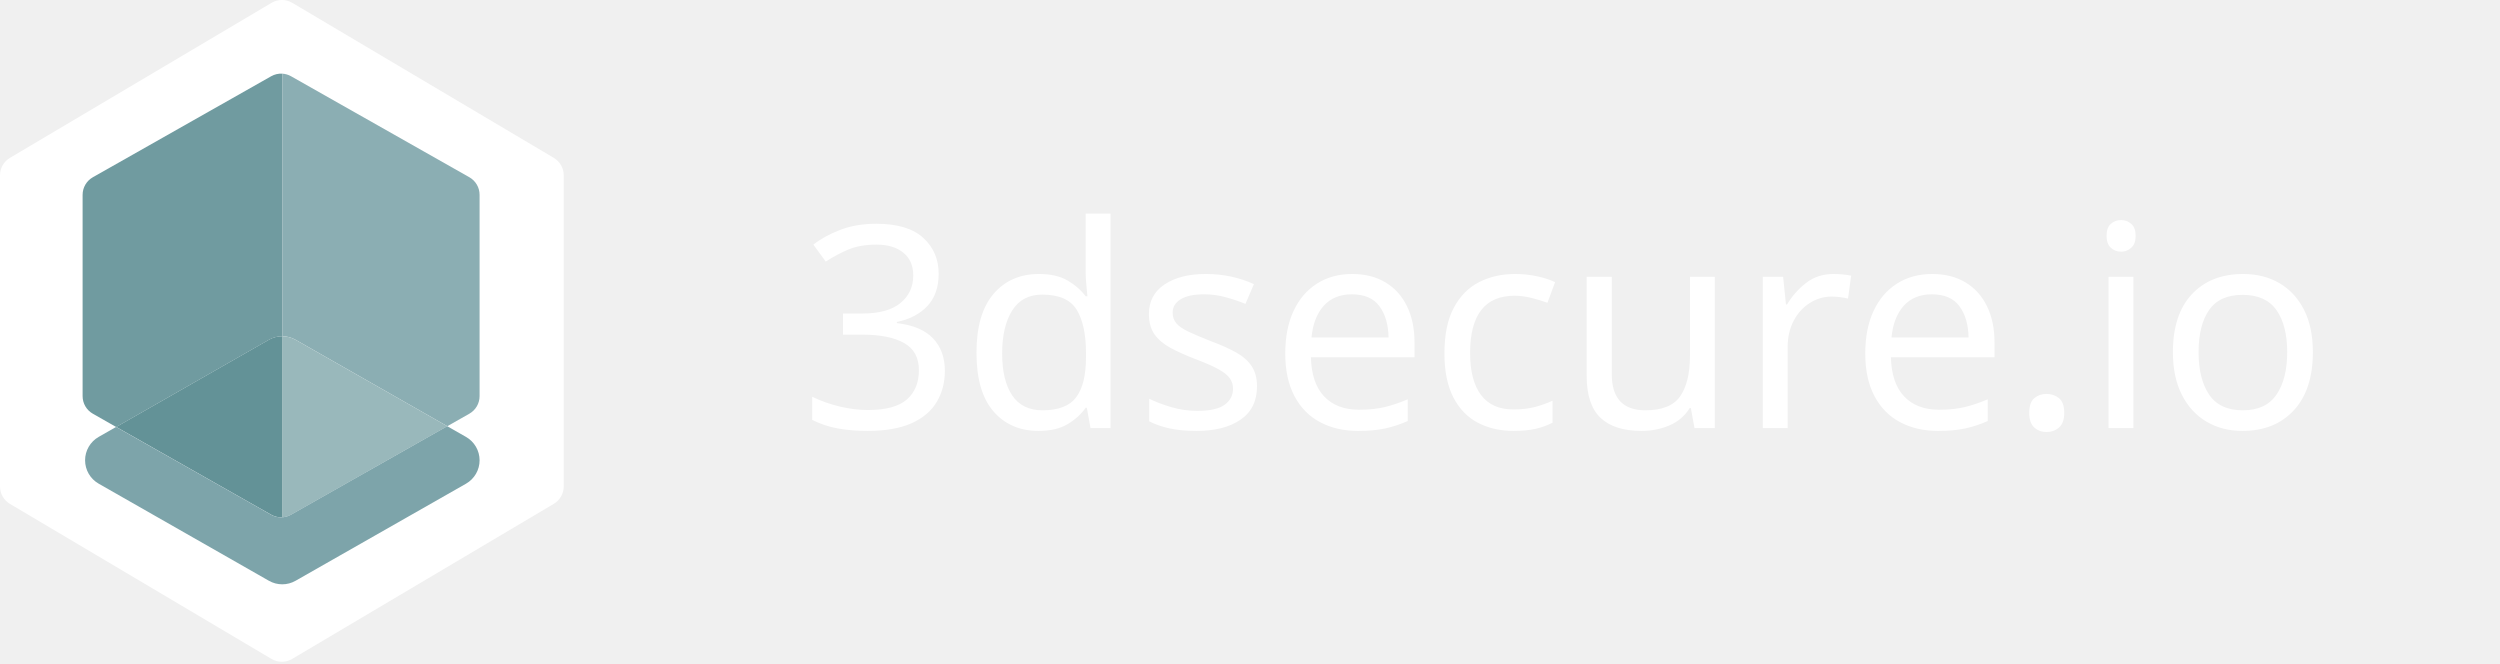
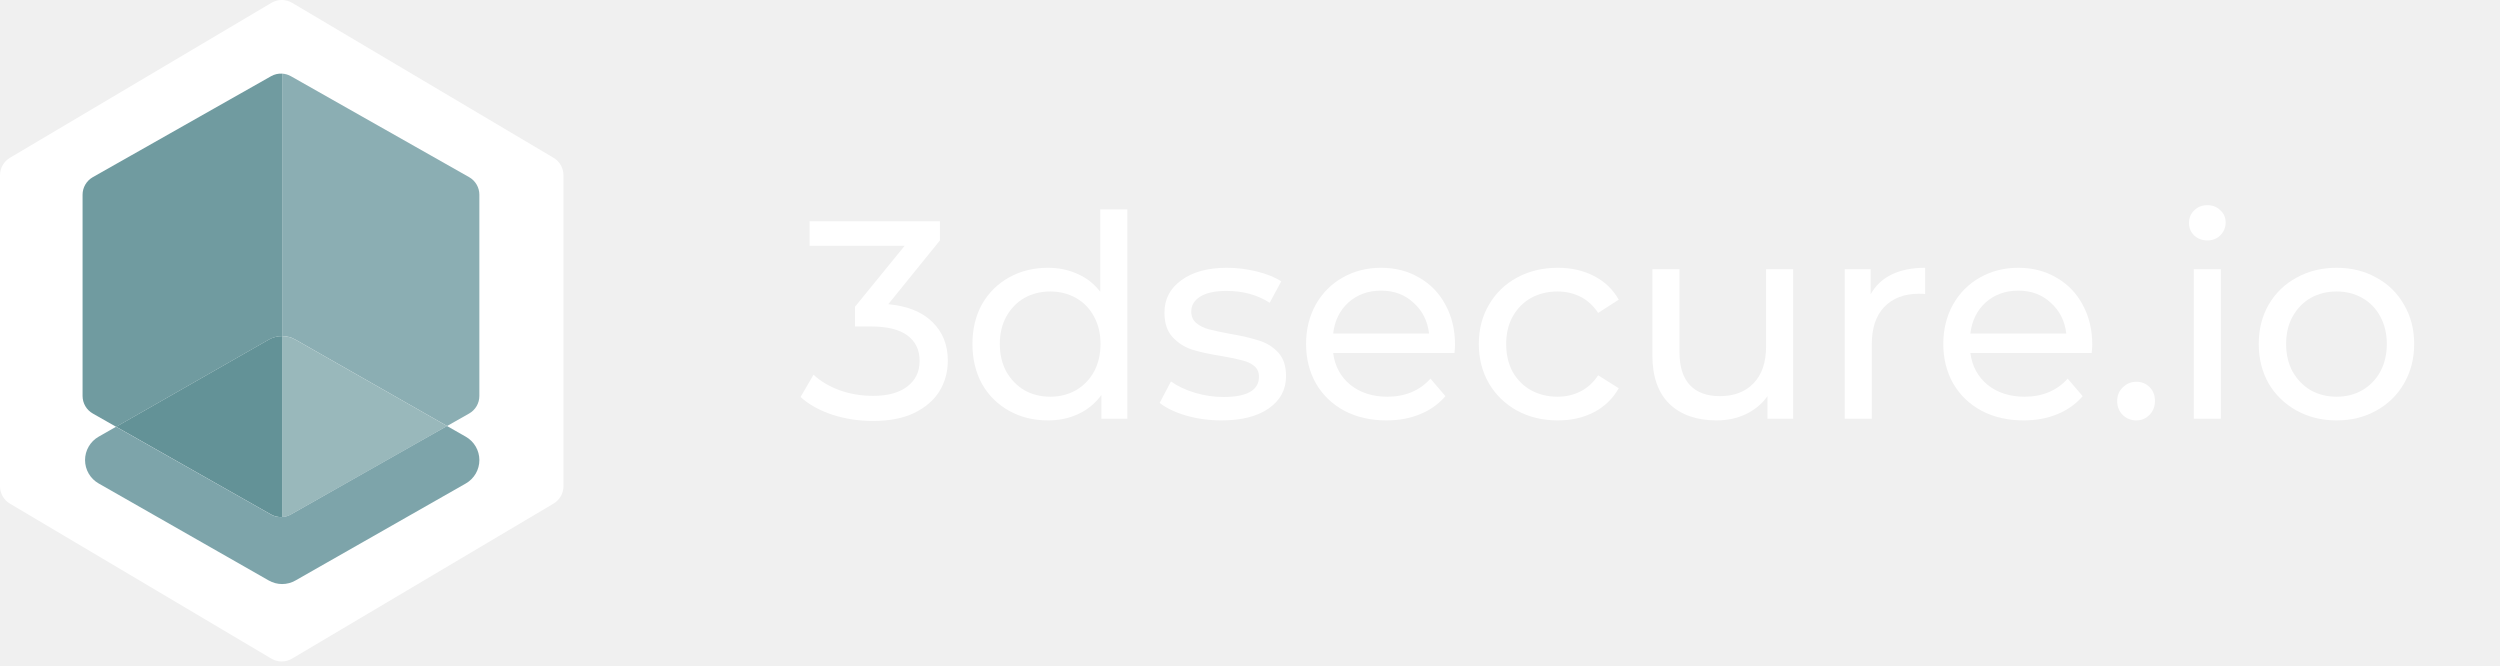
- <svg xmlns="http://www.w3.org/2000/svg" viewBox="0 0 1089.5 289.27">
+ <svg xmlns="http://www.w3.org/2000/svg" width="1090" height="290" viewBox="0 0 1090 290" fill="none">
+   <g clip-path="url(#clip0)">
+     <path d="M245.67 212V76.39C245.669 74.862 245.271 73.359 244.516 72.031C243.76 70.702 242.673 69.592 241.36 68.81L127.36 1.23C125.998 0.421 124.444 -0.006 122.86 -0.006C121.276 -0.006 119.722 0.421 118.36 1.23L4.32 68.81C3.004 69.59 1.913 70.699 1.156 72.028C0.398 73.357 -2.71775e-06 74.86 1.86385e-06 76.39V212C-0.001 213.53 0.397 215.034 1.155 216.363C1.912 217.692 3.003 218.801 4.32 219.58L118.32 287.16C119.682 287.969 121.236 288.396 122.82 288.396C124.404 288.396 125.958 287.969 127.32 287.16L241.32 219.58C242.642 218.804 243.738 217.697 244.501 216.367C245.264 215.038 245.667 213.533 245.67 212V212Z" fill="white" />
+     <path d="M123 32.1V146.54C120.961 146.541 118.958 147.075 117.19 148.09L50.64 186.09L40.47 180.3C39.114 179.533 37.985 178.42 37.2 177.074C36.414 175.728 36 174.198 36 172.64V84.91C35.999 83.35 36.413 81.818 37.198 80.471C37.984 79.123 39.113 78.008 40.47 77.24L118.16 33.24C119.629 32.399 121.31 32.003 123 32.1V32.1Z" fill="#709BA0" />
+     <path d="M209 84.91V172.64C209 174.198 208.586 175.728 207.801 177.074C207.015 178.42 205.887 179.533 204.53 180.3L194.93 185.74L128.81 148.08C127.04 147.069 125.038 146.539 123 146.54V32.1C124.351 32.172 125.666 32.559 126.84 33.23L204.53 77.23C205.889 77.999 207.019 79.116 207.804 80.465C208.59 81.815 209.002 83.349 209 84.91V84.91Z" fill="#8BAEB3" />
+     <path d="M194.93 185.74L126.84 224.31C125.666 224.981 124.351 225.368 123 225.44V146.54C125.038 146.539 127.04 147.07 128.81 148.08L194.93 185.74Z" fill="#99B8BB" />
+     <path d="M123 146.54V225.44C121.311 225.54 119.63 225.147 118.16 224.31L50.64 186.06L117.19 148.06C118.961 147.056 120.964 146.532 123 146.54V146.54Z" fill="#639297" />
+     <path d="M203.1 210.79L128.81 253.1C127.041 254.112 125.038 254.645 123 254.645C120.962 254.645 118.959 254.112 117.19 253.1L43 210.78C41.202 209.755 39.707 208.272 38.667 206.482C37.628 204.693 37.08 202.66 37.08 200.59C37.08 198.52 37.628 196.487 38.667 194.698C39.707 192.908 41.202 191.425 43 190.4L50.6 186.06L118.12 224.31C119.443 225.06 120.939 225.455 122.46 225.455C123.981 225.455 125.477 225.06 126.8 224.31L194.89 185.74L203.06 190.39C204.862 191.412 206.362 192.893 207.406 194.683C208.451 196.472 209.003 198.506 209.007 200.578C209.011 202.65 208.467 204.687 207.429 206.48C206.392 208.274 204.898 209.761 203.1 210.79V210.79Z" fill="#7DA4AA" />
+     <path d="M387.298 132.622C395.744 133.442 402.181 136.066 406.609 140.494C411.037 144.84 413.251 150.416 413.251 157.222C413.251 162.142 412.021 166.611 409.561 170.629C407.101 174.565 403.411 177.722 398.491 180.1C393.653 182.396 387.708 183.544 380.656 183.544C374.506 183.544 368.602 182.642 362.944 180.838C357.286 178.952 352.653 176.369 349.045 173.089L354.703 163.372C357.655 166.16 361.427 168.415 366.019 170.137C370.611 171.777 375.49 172.597 380.656 172.597C387.052 172.597 392.013 171.244 395.539 168.538C399.147 165.832 400.951 162.101 400.951 157.345C400.951 152.589 399.188 148.899 395.662 146.275C392.136 143.651 386.806 142.339 379.672 142.339H372.784V133.729L394.432 107.161H352.981V96.46H409.807V104.824L387.298 132.622Z" fill="white" />
+     <path d="M491.512 91.294V182.56H480.196V172.228C477.572 175.836 474.251 178.583 470.233 180.469C466.215 182.355 461.787 183.298 456.949 183.298C450.635 183.298 444.977 181.904 439.975 179.116C434.973 176.328 431.037 172.433 428.167 167.431C425.379 162.347 423.985 156.525 423.985 149.965C423.985 143.405 425.379 137.624 428.167 132.622C431.037 127.62 434.973 123.725 439.975 120.937C444.977 118.149 450.635 116.755 456.949 116.755C461.623 116.755 465.928 117.657 469.864 119.461C473.8 121.183 477.08 123.766 479.704 127.21V91.294H491.512ZM457.933 172.966C462.033 172.966 465.764 172.023 469.126 170.137C472.488 168.169 475.112 165.463 476.998 162.019C478.884 158.493 479.827 154.475 479.827 149.965C479.827 145.455 478.884 141.478 476.998 138.034C475.112 134.508 472.488 131.802 469.126 129.916C465.764 128.03 462.033 127.087 457.933 127.087C453.751 127.087 449.979 128.03 446.617 129.916C443.337 131.802 440.713 134.508 438.745 138.034C436.859 141.478 435.916 145.455 435.916 149.965C435.916 154.475 436.859 158.493 438.745 162.019C440.713 165.463 443.337 168.169 446.617 170.137C449.979 172.023 453.751 172.966 457.933 172.966Z" fill="white" />
+     <path d="M532.549 183.298C527.219 183.298 522.094 182.601 517.174 181.207C512.254 179.731 508.4 177.886 505.612 175.672L510.532 166.324C513.402 168.374 516.887 170.014 520.987 171.244C525.087 172.474 529.228 173.089 533.41 173.089C543.742 173.089 548.908 170.137 548.908 164.233C548.908 162.265 548.211 160.707 546.817 159.559C545.423 158.411 543.66 157.591 541.528 157.099C539.478 156.525 536.526 155.91 532.672 155.254C527.424 154.434 523.119 153.491 519.757 152.425C516.477 151.359 513.648 149.555 511.27 147.013C508.892 144.471 507.703 140.904 507.703 136.312C507.703 130.408 510.163 125.693 515.083 122.167C520.003 118.559 526.604 116.755 534.886 116.755C539.232 116.755 543.578 117.288 547.924 118.354C552.27 119.42 555.837 120.855 558.625 122.659L553.582 132.007C548.252 128.563 541.979 126.841 534.763 126.841C529.761 126.841 525.948 127.661 523.324 129.301C520.7 130.941 519.388 133.114 519.388 135.82C519.388 137.952 520.126 139.633 521.602 140.863C523.078 142.093 524.882 142.995 527.014 143.569C529.228 144.143 532.303 144.799 536.239 145.537C541.487 146.439 545.71 147.423 548.908 148.489C552.188 149.473 554.976 151.195 557.272 153.655C559.568 156.115 560.716 159.559 560.716 163.987C560.716 169.891 558.174 174.606 553.09 178.132C548.088 181.576 541.241 183.298 532.549 183.298Z" fill="white" />
+     <path d="M634.391 150.334C634.391 151.236 634.309 152.425 634.145 153.901H581.255C581.993 159.641 584.494 164.274 588.758 167.8C593.104 171.244 598.474 172.966 604.87 172.966C612.66 172.966 618.934 170.342 623.69 165.094L630.209 172.72C627.257 176.164 623.567 178.788 619.139 180.592C614.793 182.396 609.914 183.298 604.502 183.298C597.614 183.298 591.505 181.904 586.174 179.116C580.844 176.246 576.704 172.269 573.752 167.185C570.882 162.101 569.447 156.361 569.447 149.965C569.447 143.651 570.841 137.952 573.629 132.868C576.499 127.784 580.394 123.848 585.314 121.06C590.316 118.19 595.933 116.755 602.165 116.755C608.397 116.755 613.932 118.19 618.77 121.06C623.69 123.848 627.503 127.784 630.209 132.868C632.997 137.952 634.391 143.774 634.391 150.334ZM602.165 126.718C596.507 126.718 591.751 128.44 587.896 131.884C584.125 135.328 581.911 139.838 581.255 145.414H623.075C622.419 139.92 620.164 135.451 616.31 132.007C612.538 128.481 607.823 126.718 602.165 126.718Z" fill="white" />
+     <path d="M679.2 183.298C672.558 183.298 666.613 181.863 661.365 178.993C656.199 176.123 652.14 172.187 649.188 167.185C646.236 162.101 644.76 156.361 644.76 149.965C644.76 143.569 646.236 137.87 649.188 132.868C652.14 127.784 656.199 123.848 661.365 121.06C666.613 118.19 672.558 116.755 679.2 116.755C685.104 116.755 690.352 117.944 694.944 120.322C699.618 122.7 703.226 126.144 705.768 130.654L696.789 136.435C694.739 133.319 692.197 130.982 689.163 129.424C686.129 127.866 682.767 127.087 679.077 127.087C674.813 127.087 670.959 128.03 667.515 129.916C664.153 131.802 661.488 134.508 659.52 138.034C657.634 141.478 656.691 145.455 656.691 149.965C656.691 154.557 657.634 158.616 659.52 162.142C661.488 165.586 664.153 168.251 667.515 170.137C670.959 172.023 674.813 172.966 679.077 172.966C682.767 172.966 686.129 172.187 689.163 170.629C692.197 169.071 694.739 166.734 696.789 163.618L705.768 169.276C703.226 173.786 699.618 177.271 694.944 179.731C690.352 182.109 685.104 183.298 679.2 183.298Z" fill="white" />
+     <path d="M781.818 117.37V182.56H770.625V172.72C768.247 176.082 765.09 178.706 761.154 180.592C757.3 182.396 753.077 183.298 748.485 183.298C739.793 183.298 732.946 180.92 727.944 176.164C722.942 171.326 720.441 164.233 720.441 154.885V117.37H732.249V153.532C732.249 159.846 733.766 164.643 736.8 167.923C739.834 171.121 744.18 172.72 749.838 172.72C756.07 172.72 760.99 170.834 764.598 167.062C768.206 163.29 770.01 157.96 770.01 151.072V117.37H781.818Z" fill="white" />
+     <path d="M815.613 128.317C817.663 124.545 820.697 121.675 824.715 119.707C828.733 117.739 833.612 116.755 839.352 116.755V128.194C838.696 128.112 837.794 128.071 836.646 128.071C830.25 128.071 825.207 129.998 821.517 133.852C817.909 137.624 816.105 143.036 816.105 150.088V182.56H804.297V117.37H815.613V128.317Z" fill="white" />
+     <path d="M912.222 150.334C912.222 151.236 912.14 152.425 911.976 153.901H859.086C859.824 159.641 862.325 164.274 866.589 167.8C870.935 171.244 876.306 172.966 882.702 172.966C890.492 172.966 896.765 170.342 901.521 165.094L908.04 172.72C905.088 176.164 901.398 178.788 896.97 180.592C892.624 182.396 887.745 183.298 882.333 183.298C875.445 183.298 869.336 181.904 864.006 179.116C858.676 176.246 854.535 172.269 851.583 167.185C848.713 162.101 847.278 156.361 847.278 149.965C847.278 143.651 848.672 137.952 851.46 132.868C854.33 127.784 858.225 123.848 863.145 121.06C868.147 118.19 873.764 116.755 879.996 116.755C886.228 116.755 891.763 118.19 896.601 121.06C901.521 123.848 905.334 127.784 908.04 132.868C910.828 137.952 912.222 143.774 912.222 150.334ZM879.996 126.718C874.338 126.718 869.582 128.44 865.728 131.884C861.956 135.328 859.742 139.838 859.086 145.414H900.906C900.25 139.92 897.995 135.451 894.141 132.007C890.369 128.481 885.654 126.718 879.996 126.718Z" fill="white" />
+     <path d="M931.447 183.298C929.151 183.298 927.183 182.519 925.543 180.961C923.903 179.321 923.083 177.271 923.083 174.811C923.083 172.433 923.903 170.465 925.543 168.907C927.183 167.267 929.151 166.447 931.447 166.447C933.743 166.447 935.67 167.226 937.228 168.784C938.786 170.342 939.565 172.351 939.565 174.811C939.565 177.271 938.745 179.321 937.105 180.961C935.547 182.519 933.661 183.298 931.447 183.298Z" fill="white" />
+     <path d="M956.485 117.37H968.293V182.56H956.485V117.37ZM962.389 104.824C960.093 104.824 958.166 104.086 956.608 102.61C955.132 101.134 954.394 99.33 954.394 97.198C954.394 95.066 955.132 93.262 956.608 91.786C958.166 90.228 960.093 89.449 962.389 89.449C964.685 89.449 966.571 90.187 968.047 91.663C969.605 93.057 970.384 94.82 970.384 96.952C970.384 99.166 969.605 101.052 968.047 102.61C966.571 104.086 964.685 104.824 962.389 104.824Z" fill="white" />
+     <path d="M1018.76 183.298C1012.28 183.298 1006.46 181.863 1001.29 178.993C996.128 176.123 992.069 172.187 989.117 167.185C986.247 162.101 984.812 156.361 984.812 149.965C984.812 143.569 986.247 137.87 989.117 132.868C992.069 127.784 996.128 123.848 1001.29 121.06C1006.46 118.19 1012.28 116.755 1018.76 116.755C1025.24 116.755 1031.02 118.19 1036.1 121.06C1041.27 123.848 1045.29 127.784 1048.16 132.868C1051.11 137.87 1052.58 143.569 1052.58 149.965C1052.58 156.361 1051.11 162.101 1048.16 167.185C1045.29 172.187 1041.27 176.123 1036.1 178.993C1031.02 181.863 1025.24 183.298 1018.76 183.298ZM1018.76 172.966C1022.94 172.966 1026.67 172.023 1029.95 170.137C1033.31 168.169 1035.94 165.463 1037.82 162.019C1039.71 158.493 1040.65 154.475 1040.65 149.965C1040.65 145.455 1039.71 141.478 1037.82 138.034C1035.94 134.508 1033.31 131.802 1029.95 129.916C1026.67 128.03 1022.94 127.087 1018.76 127.087C1014.58 127.087 1010.81 128.03 1007.44 129.916C1004.16 131.802 1001.54 134.508 999.572 138.034C997.686 141.478 996.743 145.455 996.743 149.965C996.743 154.475 997.686 158.493 999.572 162.019C1001.54 165.463 1004.16 168.169 1007.44 170.137C1010.81 172.023 1014.58 172.966 1018.76 172.966Z" fill="white" />
+   </g>
  <defs>
-     <style>.cls-1,.cls-7{fill:#fff;}.cls-2{fill:#709ba0;}.cls-3{fill:#8baeb3;}.cls-4{fill:#99b8bb;}.cls-5{fill:#639297;}.cls-6{fill:#7da4aa;}.cls-7{font-size:123px;font-family:Montserrat-Medium, Montserrat;font-weight:500;}.cls-8{letter-spacing:-0.01em;}</style>
+     <clipPath id="clip0">
+       <rect width="1089.5" height="289.27" fill="white" />
+     </clipPath>
  </defs>
-   <g id="Lag_2" data-name="Lag 2">
-     <g id="Lag_1-2" data-name="Lag 1">
-       <path class="cls-1" d="M245.67,212V76.39a8.83,8.83,0,0,0-4.31-7.58l-114-67.58a8.81,8.81,0,0,0-9,0L4.32,68.81A8.81,8.81,0,0,0,0,76.39V212a8.8,8.8,0,0,0,4.32,7.58l114,67.58a8.81,8.81,0,0,0,9,0l114-67.58A8.81,8.81,0,0,0,245.67,212Z" />
-       <path class="cls-2" d="M123,32.1V146.54a11.68,11.68,0,0,0-5.81,1.55l-66.55,38L40.47,180.3A8.8,8.8,0,0,1,36,172.64V84.91a8.81,8.81,0,0,1,4.47-7.67l77.69-44A8.74,8.74,0,0,1,123,32.1Z" />
-       <path class="cls-3" d="M209,84.91v87.73a8.8,8.8,0,0,1-4.47,7.66l-9.6,5.44-66.12-37.66a11.7,11.7,0,0,0-5.81-1.54V32.1a8.67,8.67,0,0,1,3.84,1.13l77.69,44A8.81,8.81,0,0,1,209,84.91Z" />
-       <path class="cls-4" d="M194.93,185.74l-68.09,38.57a8.67,8.67,0,0,1-3.84,1.13v-78.9a11.7,11.7,0,0,1,5.81,1.54Z" />
-       <path class="cls-5" d="M123,146.54v78.9a8.74,8.74,0,0,1-4.84-1.13L50.64,186.06l66.55-38A11.68,11.68,0,0,1,123,146.54Z" />
-       <path class="cls-6" d="M203.1,210.79,128.81,253.1a11.7,11.7,0,0,1-11.62,0L43,210.78a11.73,11.73,0,0,1,0-20.38l7.6-4.34,67.52,38.25a8.8,8.8,0,0,0,8.68,0l68.09-38.57,8.17,4.65A11.74,11.74,0,0,1,203.1,210.79Z" />
-       <text class="cls-7" transform="translate(348.43 186.56)">3dsecure.io</text>
-     </g>
-   </g>
</svg>
